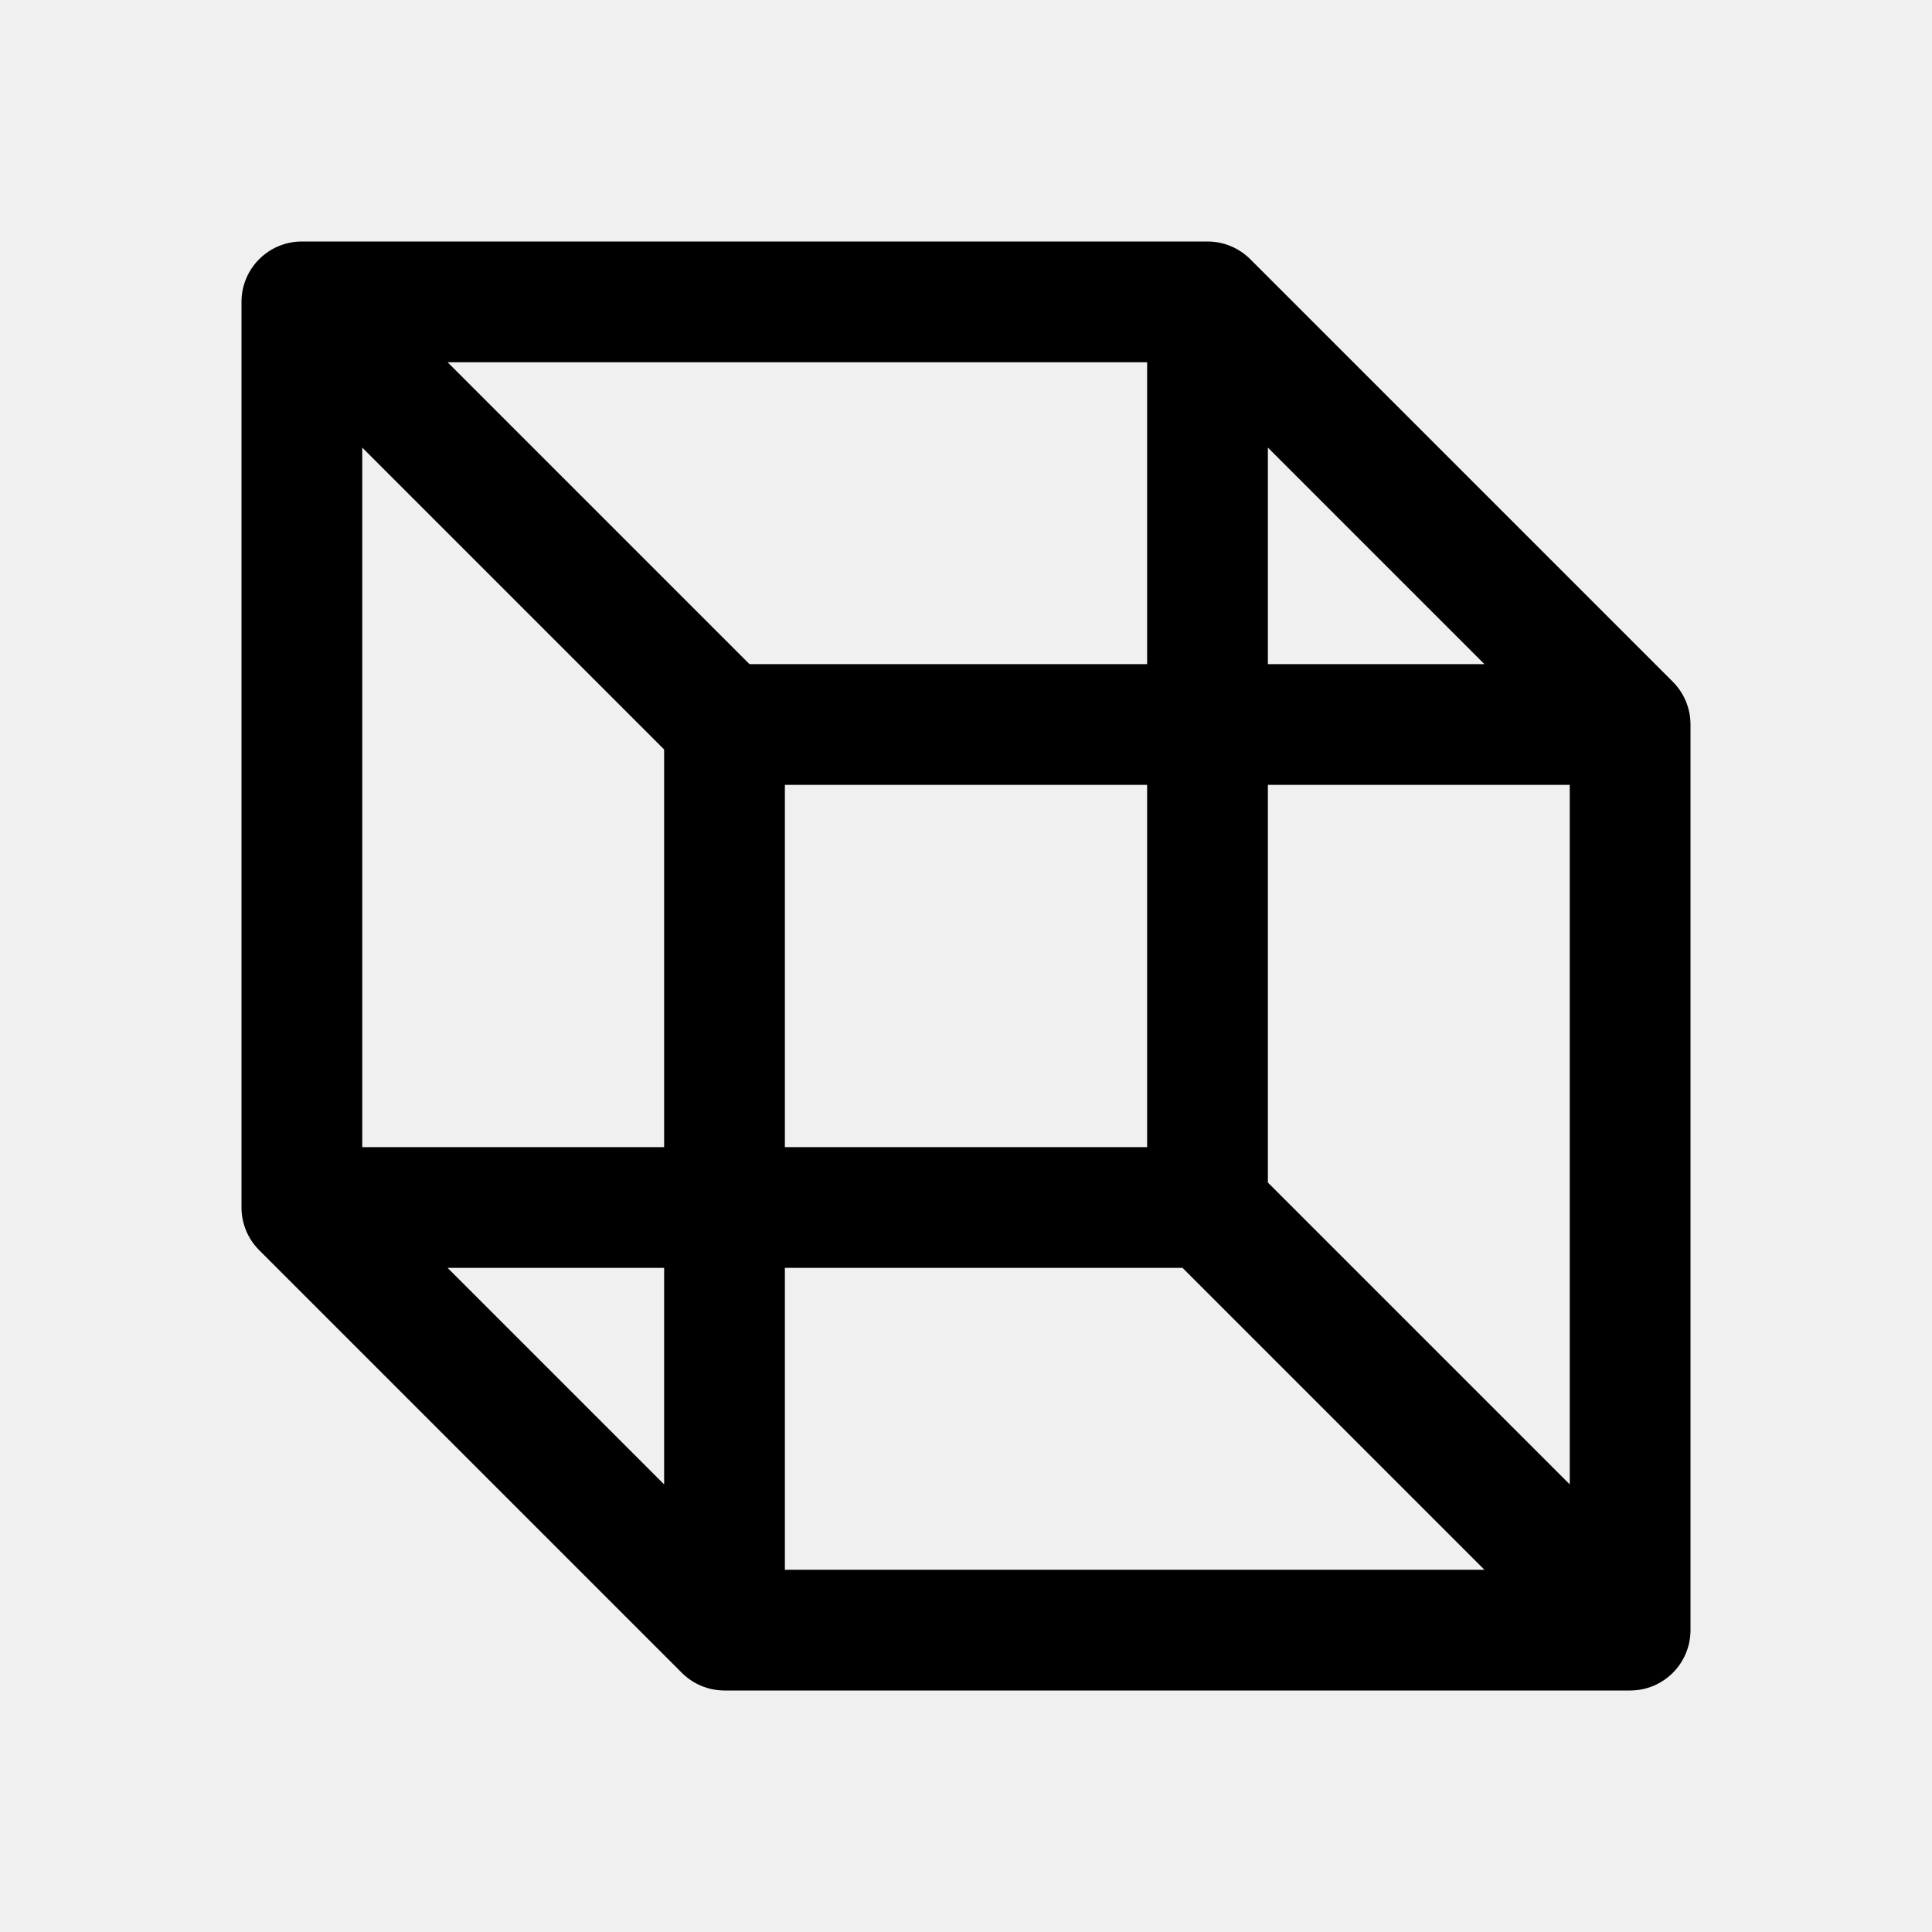
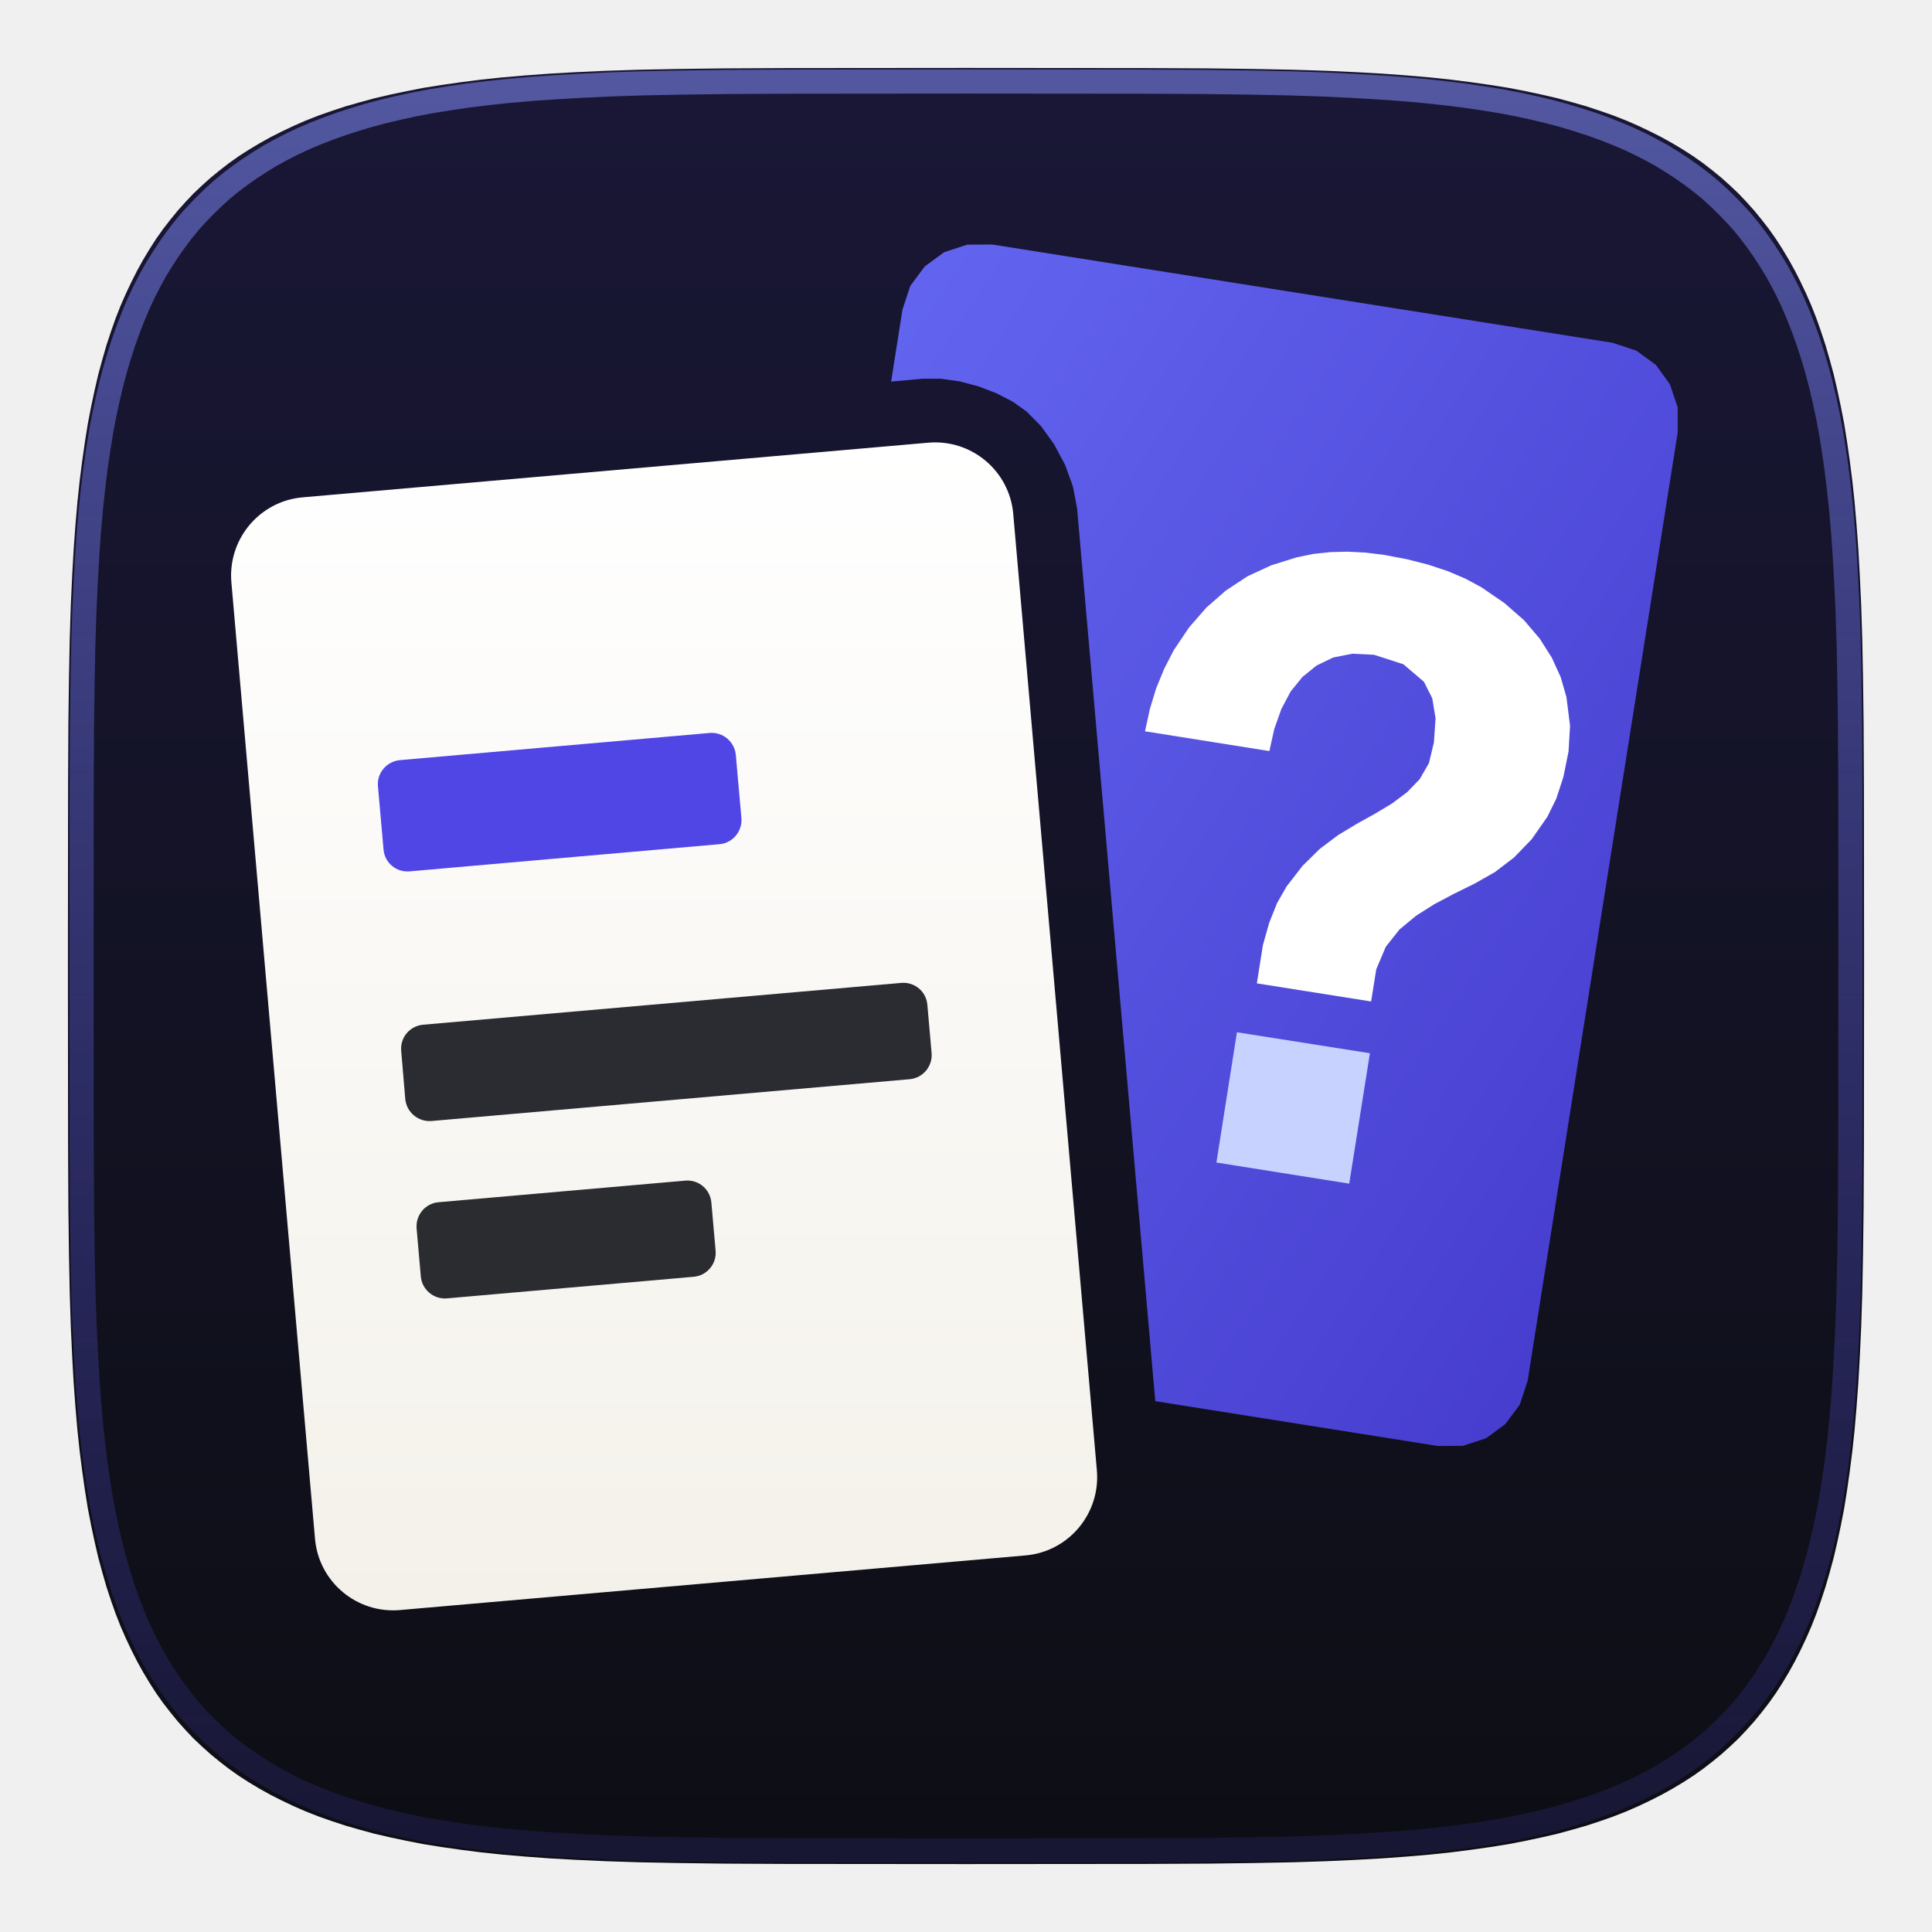
- <svg xmlns="http://www.w3.org/2000/svg" width="20" height="20" fill="currentColor" viewBox="0 0 256 256">
-   <path d="M221.66,90.34h0l-56-56A8,8,0,0,0,160,32H40a8,8,0,0,0-8,8V160a8,8,0,0,0,2.3,5.61l56,56h0A8,8,0,0,0,96,224H216a8,8,0,0,0,8-8V96A8,8,0,0,0,221.66,90.34ZM168,59.31,196.69,88H168ZM88,196.69,59.31,168H88ZM88,152H48V59.31l40,40ZM59.31,48H152V88H99.31ZM152,104v48H104V104ZM104,208V168h52.69l40,40Zm104-11.31-40-40V104h40Z" />
+ <svg xmlns="http://www.w3.org/2000/svg" viewBox="0 0 128 128" width="512" height="512">
+   <defs>
+     <linearGradient id="bg-grad" x1="0%" y1="0%" x2="0%" y2="100%">
+       <stop offset="0%" stop-color="#191736" />
+       <stop offset="100%" stop-color="#0d0e14" />
+     </linearGradient>
+     <linearGradient id="card-indigo" x1="0%" y1="0%" x2="100%" y2="100%">
+       <stop offset="0%" stop-color="#6366f1" />
+       <stop offset="100%" stop-color="#4338ca" />
+     </linearGradient>
+     <linearGradient id="paper-warm" x1="0%" y1="0%" x2="0%" y2="100%">
+       <stop offset="0%" stop-color="#ffffff" />
+       <stop offset="100%" stop-color="#f4f1ea" />
+     </linearGradient>
+     <linearGradient id="rim-light" x1="0%" y1="0%" x2="0%" y2="100%">
+       <stop offset="0%" stop-color="#818cf8" stop-opacity="0.55" />
+       <stop offset="100%" stop-color="#4f46e5" stop-opacity="0.15" />
+     </linearGradient>
+   </defs>
+   <path d="M 123.50 64.00 L 123.49 75.87 L 123.47 80.04 L 123.43 83.13 L 123.38 85.67 L 123.31 87.87 L 123.22 89.83 L 123.12 91.61 L 123.00 93.24 L 122.87 94.75 L 122.72 96.16 L 122.55 97.49 L 122.37 98.75 L 122.18 99.94 L 121.96 101.07 L 121.73 102.15 L 121.49 103.19 L 121.22 104.18 L 120.95 105.12 L 120.65 106.03 L 120.34 106.91 L 120.01 107.75 L 119.66 108.55 L 119.29 109.33 L 118.91 110.08 L 118.51 110.80 L 118.09 111.50 L 117.66 112.17 L 117.20 112.82 L 116.72 113.44 L 116.23 114.04 L 115.71 114.62 L 115.18 115.18 L 114.62 115.71 L 114.04 116.23 L 113.44 116.72 L 112.82 117.20 L 112.17 117.66 L 111.50 118.09 L 110.80 118.51 L 110.08 118.91 L 109.33 119.29 L 108.55 119.66 L 107.75 120.01 L 106.91 120.34 L 106.03 120.65 L 105.12 120.95 L 104.18 121.22 L 103.19 121.49 L 102.15 121.73 L 101.07 121.96 L 99.94 122.18 L 98.75 122.37 L 97.49 122.55 L 96.16 122.72 L 94.75 122.87 L 93.24 123.00 L 91.61 123.12 L 89.83 123.22 L 87.87 123.31 L 85.67 123.38 L 83.13 123.43 L 80.04 123.47 L 75.87 123.49 L 64.00 123.50 L 52.13 123.49 L 47.96 123.47 L 44.87 123.43 L 42.33 123.38 L 40.13 123.31 L 38.17 123.22 L 36.39 123.12 L 34.76 123.00 L 33.25 122.87 L 31.84 122.72 L 30.51 122.55 L 29.25 122.37 L 28.06 122.18 L 26.93 121.96 L 25.85 121.73 L 24.81 121.49 L 23.82 121.22 L 22.88 120.95 L 21.97 120.65 L 21.09 120.34 L 20.25 120.01 L 19.45 119.66 L 18.67 119.29 L 17.92 118.91 L 17.20 118.51 L 16.50 118.09 L 15.83 117.66 L 15.18 117.20 L 14.56 116.72 L 13.96 116.23 L 13.38 115.71 L 12.82 115.18 L 12.29 114.62 L 11.77 114.04 L 11.28 113.44 L 10.80 112.82 L 10.34 112.17 L 9.91 111.50 L 9.49 110.80 L 9.09 110.08 L 8.71 109.33 L 8.34 108.55 L 7.99 107.75 L 7.66 106.91 L 7.35 106.03 L 7.05 105.12 L 6.78 104.18 L 6.51 103.19 L 6.27 102.15 L 6.04 101.07 L 5.82 99.94 L 5.63 98.75 L 5.45 97.49 L 5.28 96.16 L 5.13 94.75 L 5.00 93.24 L 4.88 91.61 L 4.78 89.83 L 4.69 87.87 L 4.62 85.67 L 4.57 83.13 L 4.53 80.04 L 4.51 75.87 L 4.50 64.00 L 4.51 52.13 L 4.53 47.96 L 4.57 44.87 L 4.62 42.33 L 4.69 40.13 L 4.78 38.17 L 4.88 36.39 L 5.00 34.76 L 5.13 33.25 L 5.28 31.84 L 5.45 30.51 L 5.63 29.25 L 5.82 28.06 L 6.04 26.93 L 6.27 25.85 L 6.51 24.81 L 6.78 23.82 L 7.05 22.88 L 7.35 21.97 L 7.66 21.09 L 7.99 20.25 L 8.34 19.45 L 8.71 18.67 L 9.09 17.92 L 9.49 17.20 L 9.91 16.50 L 10.34 15.83 L 10.80 15.18 L 11.28 14.56 L 11.77 13.96 L 12.29 13.38 L 12.82 12.82 L 13.38 12.29 L 13.96 11.77 L 14.56 11.28 L 15.18 10.80 L 15.83 10.34 L 16.50 9.91 L 17.20 9.49 L 17.92 9.09 L 18.67 8.71 L 19.45 8.34 L 20.25 7.99 L 21.09 7.66 L 21.97 7.35 L 22.88 7.05 L 23.82 6.78 L 24.81 6.51 L 25.85 6.27 L 26.93 6.04 L 28.06 5.82 L 29.25 5.63 L 30.51 5.45 L 31.84 5.28 L 33.25 5.13 L 34.76 5.00 L 36.39 4.88 L 38.17 4.78 L 40.13 4.69 L 42.33 4.62 L 44.87 4.57 L 47.96 4.53 L 52.13 4.51 L 64.00 4.50 L 75.87 4.51 L 80.04 4.53 L 83.13 4.57 L 85.67 4.62 L 87.87 4.69 L 89.83 4.78 L 91.61 4.88 L 93.24 5.00 L 94.75 5.13 L 96.16 5.28 L 97.49 5.45 L 98.75 5.63 L 99.94 5.82 L 101.07 6.04 L 102.15 6.27 L 103.19 6.51 L 104.18 6.78 L 105.12 7.05 L 106.03 7.35 L 106.91 7.66 L 107.75 7.99 L 108.55 8.34 L 109.33 8.71 L 110.08 9.09 L 110.80 9.49 L 111.50 9.91 L 112.17 10.34 L 112.82 10.80 L 113.44 11.28 L 114.04 11.77 L 114.62 12.29 L 115.18 12.82 L 115.71 13.38 L 116.23 13.96 L 116.72 14.56 L 117.20 15.18 L 117.66 15.83 L 118.09 16.50 L 118.51 17.20 L 118.91 17.92 L 119.29 18.67 L 119.66 19.45 L 120.01 20.25 L 120.34 21.09 L 120.65 21.97 L 120.95 22.88 L 121.22 23.82 L 121.49 24.81 L 121.73 25.85 L 121.96 26.93 L 122.18 28.06 L 122.37 29.25 L 122.55 30.51 L 122.72 31.84 L 122.87 33.25 L 123.00 34.76 L 123.12 36.39 L 123.22 38.17 L 123.31 40.13 L 123.38 42.33 L 123.43 44.87 L 123.47 47.96 L 123.49 52.13 Z" fill="url(#bg-grad)" />
+   <path d="M 122.60 64.00 L 122.59 75.69 L 122.57 79.80 L 122.53 82.84 L 122.48 85.35 L 122.41 87.51 L 122.32 89.44 L 122.22 91.19 L 122.11 92.79 L 121.98 94.28 L 121.83 95.68 L 121.67 96.99 L 121.49 98.22 L 121.30 99.40 L 121.09 100.51 L 120.86 101.58 L 120.62 102.59 L 120.36 103.57 L 120.08 104.50 L 119.79 105.40 L 119.48 106.26 L 119.16 107.08 L 118.82 107.88 L 118.46 108.65 L 118.08 109.39 L 117.69 110.10 L 117.27 110.78 L 116.84 111.44 L 116.39 112.08 L 115.93 112.69 L 115.44 113.29 L 114.93 113.85 L 114.40 114.40 L 113.85 114.93 L 113.29 115.44 L 112.69 115.93 L 112.08 116.39 L 111.44 116.84 L 110.78 117.27 L 110.10 117.69 L 109.39 118.08 L 108.65 118.46 L 107.88 118.82 L 107.08 119.16 L 106.26 119.48 L 105.40 119.79 L 104.50 120.08 L 103.57 120.36 L 102.59 120.62 L 101.58 120.86 L 100.51 121.09 L 99.40 121.30 L 98.22 121.49 L 96.99 121.67 L 95.68 121.83 L 94.28 121.98 L 92.79 122.11 L 91.19 122.22 L 89.44 122.32 L 87.51 122.41 L 85.35 122.48 L 82.84 122.53 L 79.80 122.57 L 75.69 122.59 L 64.00 122.60 L 52.31 122.59 L 48.20 122.57 L 45.16 122.53 L 42.65 122.48 L 40.49 122.41 L 38.56 122.32 L 36.81 122.22 L 35.21 122.11 L 33.72 121.98 L 32.32 121.83 L 31.01 121.67 L 29.78 121.49 L 28.60 121.30 L 27.49 121.09 L 26.42 120.86 L 25.41 120.62 L 24.43 120.36 L 23.50 120.08 L 22.60 119.79 L 21.74 119.48 L 20.92 119.16 L 20.12 118.82 L 19.35 118.46 L 18.61 118.08 L 17.90 117.69 L 17.22 117.27 L 16.56 116.84 L 15.92 116.39 L 15.31 115.93 L 14.71 115.44 L 14.15 114.93 L 13.60 114.40 L 13.07 113.85 L 12.56 113.29 L 12.07 112.69 L 11.61 112.08 L 11.16 111.44 L 10.73 110.78 L 10.31 110.10 L 9.92 109.39 L 9.54 108.65 L 9.18 107.88 L 8.84 107.08 L 8.52 106.26 L 8.21 105.40 L 7.92 104.50 L 7.64 103.57 L 7.38 102.59 L 7.14 101.58 L 6.91 100.51 L 6.70 99.40 L 6.51 98.22 L 6.33 96.99 L 6.17 95.68 L 6.02 94.28 L 5.89 92.79 L 5.78 91.19 L 5.68 89.44 L 5.59 87.51 L 5.52 85.35 L 5.47 82.84 L 5.43 79.80 L 5.41 75.69 L 5.40 64.00 L 5.41 52.31 L 5.43 48.20 L 5.47 45.16 L 5.52 42.65 L 5.59 40.49 L 5.68 38.56 L 5.78 36.81 L 5.89 35.21 L 6.02 33.72 L 6.17 32.32 L 6.33 31.01 L 6.51 29.78 L 6.70 28.60 L 6.91 27.49 L 7.14 26.42 L 7.38 25.41 L 7.64 24.43 L 7.92 23.50 L 8.21 22.60 L 8.52 21.74 L 8.84 20.92 L 9.18 20.12 L 9.54 19.35 L 9.92 18.61 L 10.31 17.90 L 10.73 17.22 L 11.16 16.56 L 11.61 15.92 L 12.07 15.31 L 12.56 14.71 L 13.07 14.15 L 13.60 13.60 L 14.15 13.07 L 14.71 12.56 L 15.31 12.07 L 15.92 11.61 L 16.56 11.16 L 17.22 10.73 L 17.90 10.31 L 18.61 9.92 L 19.35 9.54 L 20.12 9.18 L 20.92 8.84 L 21.74 8.52 L 22.60 8.21 L 23.50 7.92 L 24.43 7.64 L 25.41 7.38 L 26.42 7.14 L 27.49 6.91 L 28.60 6.70 L 29.78 6.51 L 31.01 6.33 L 32.32 6.17 L 33.72 6.02 L 35.21 5.89 L 36.81 5.78 L 38.56 5.68 L 40.49 5.59 L 42.65 5.52 L 45.16 5.47 L 48.20 5.43 L 52.31 5.41 L 64.00 5.40 L 75.69 5.41 L 79.80 5.43 L 82.84 5.47 L 85.35 5.52 L 87.51 5.59 L 89.44 5.68 L 91.19 5.78 L 92.79 5.89 L 94.28 6.02 L 95.68 6.17 L 96.99 6.33 L 98.22 6.51 L 99.40 6.70 L 100.51 6.91 L 101.58 7.14 L 102.59 7.38 L 103.57 7.64 L 104.50 7.92 L 105.40 8.21 L 106.26 8.52 L 107.08 8.84 L 107.88 9.18 L 108.65 9.54 L 109.39 9.92 L 110.10 10.31 L 110.78 10.73 L 111.44 11.16 L 112.08 11.61 L 112.69 12.07 L 113.29 12.56 L 113.85 13.07 L 114.40 13.60 L 114.93 14.15 L 115.44 14.71 L 115.93 15.31 L 116.39 15.92 L 116.84 16.56 L 117.27 17.22 L 117.69 17.90 L 118.08 18.61 L 118.46 19.35 L 118.82 20.12 L 119.16 20.92 L 119.48 21.74 L 119.79 22.60 L 120.08 23.50 L 120.36 24.43 L 120.62 25.41 L 120.86 26.42 L 121.09 27.49 L 121.30 28.60 L 121.49 29.78 L 121.67 31.01 L 121.83 32.32 L 121.98 33.72 L 122.11 35.21 L 122.22 36.81 L 122.32 38.56 L 122.41 40.49 L 122.48 42.65 L 122.53 45.16 L 122.57 48.20 L 122.59 52.31 Z" fill="none" stroke="url(#rim-light)" stroke-width="1.6" />
+   <path d="M 59.79 20.52 L 60.31 18.94 L 61.27 17.65 L 62.55 16.71 L 64.08 16.21 L 65.74 16.20 L 106.83 22.71 L 108.41 23.23 L 109.71 24.18 L 110.64 25.47 L 111.15 26.99 L 111.15 28.66 L 101.21 91.48 L 100.69 93.06 L 99.73 94.35 L 98.45 95.29 L 96.92 95.79 L 95.26 95.80 L 76.54 92.83 L 71.36 33.68 L 71.09 32.25 L 70.57 30.81 L 69.84 29.44 L 68.97 28.23 L 68.02 27.27 L 67.11 26.62 L 66.03 26.06 L 64.84 25.60 L 63.59 25.27 L 62.33 25.09 L 61.13 25.09 L 59.04 25.28 L 59.79 20.52 Z" fill="url(#card-indigo)" />
+   <path d="M 75.86 48.45 L 76.18 46.98 L 76.60 45.60 L 77.14 44.29 L 77.77 43.07 L 78.77 41.58 L 79.92 40.26 L 81.21 39.13 L 82.65 38.18 L 84.23 37.45 L 85.93 36.92 L 87.01 36.70 L 88.13 36.58 L 89.28 36.55 L 90.46 36.61 L 91.68 36.76 L 93.21 37.05 L 94.62 37.41 L 95.92 37.84 L 97.09 38.34 L 98.15 38.91 L 99.68 39.96 L 100.97 41.09 L 102.01 42.31 L 102.81 43.57 L 103.40 44.86 L 103.78 46.18 L 104.02 48.08 L 103.92 49.79 L 103.58 51.47 L 103.11 52.91 L 102.52 54.11 L 101.48 55.60 L 100.31 56.81 L 99.04 57.78 L 97.68 58.55 L 96.32 59.22 L 95.02 59.91 L 93.82 60.67 L 92.72 61.58 L 91.81 62.73 L 91.18 64.22 L 90.84 66.35 L 83.27 65.15 L 83.67 62.62 L 84.09 61.13 L 84.61 59.83 L 85.24 58.73 L 86.30 57.36 L 87.44 56.24 L 88.65 55.33 L 89.89 54.58 L 91.10 53.91 L 92.23 53.23 L 93.23 52.48 L 94.06 51.62 L 94.67 50.56 L 95.00 49.19 L 95.11 47.59 L 94.89 46.26 L 94.34 45.17 L 92.98 44.01 L 91.03 43.38 L 89.60 43.31 L 88.33 43.56 L 87.23 44.09 L 86.29 44.85 L 85.51 45.81 L 84.89 46.98 L 84.42 48.31 L 84.10 49.76 L 75.86 48.45 Z" fill="#ffffff" />
+   <path d="M 90.76 69.78 L 89.39 78.42 L 80.59 77.02 L 81.95 68.39 L 90.76 69.78 Z" fill="#c7d2fe" />
+   <path d="M 15.33 38.59 C 15.08 35.73, 17.19 33.20, 20.05 32.95 L 61.50 29.33 C 64.36 29.08, 66.88 31.19, 67.13 34.05 L 72.67 97.41 C 72.92 100.27, 70.81 102.80, 67.95 103.05 L 26.50 106.67 C 23.64 106.92, 21.12 104.81, 20.87 101.95 L 15.33 38.59 Z" fill="url(#paper-warm)" />
+   <path d="M 25.04 52.09 C 24.96 51.21, 25.62 50.44, 26.50 50.36 L 47.02 48.56 C 47.90 48.49, 48.67 49.14, 48.75 50.02 L 49.12 54.20 C 49.19 55.08, 48.54 55.86, 47.66 55.93 L 27.14 57.73 C 26.26 57.81, 25.48 57.16, 25.41 56.28 L 25.04 52.09 Z" fill="#4f46e5" />
+   <path d="M 26.58 69.62 C 26.50 68.74, 27.15 67.97, 28.03 67.89 L 59.71 65.12 C 60.59 65.04, 61.37 65.69, 61.44 66.57 L 61.72 69.76 C 61.80 70.64, 61.15 71.42, 60.27 71.50 L 28.59 74.27 C 27.71 74.34, 26.93 73.69, 26.85 72.81 L 26.58 69.62 Z M 27.60 81.38 C 27.53 80.50, 28.18 79.72, 29.06 79.65 L 45.40 78.22 C 46.28 78.14, 47.05 78.79, 47.13 79.67 L 47.41 82.86 C 47.49 83.74, 46.83 84.52, 45.95 84.59 L 29.62 86.02 C 28.74 86.10, 27.96 85.45, 27.88 84.57 L 27.60 81.38 Z" fill="#0f1117" fill-opacity="0.88" />
</svg>
